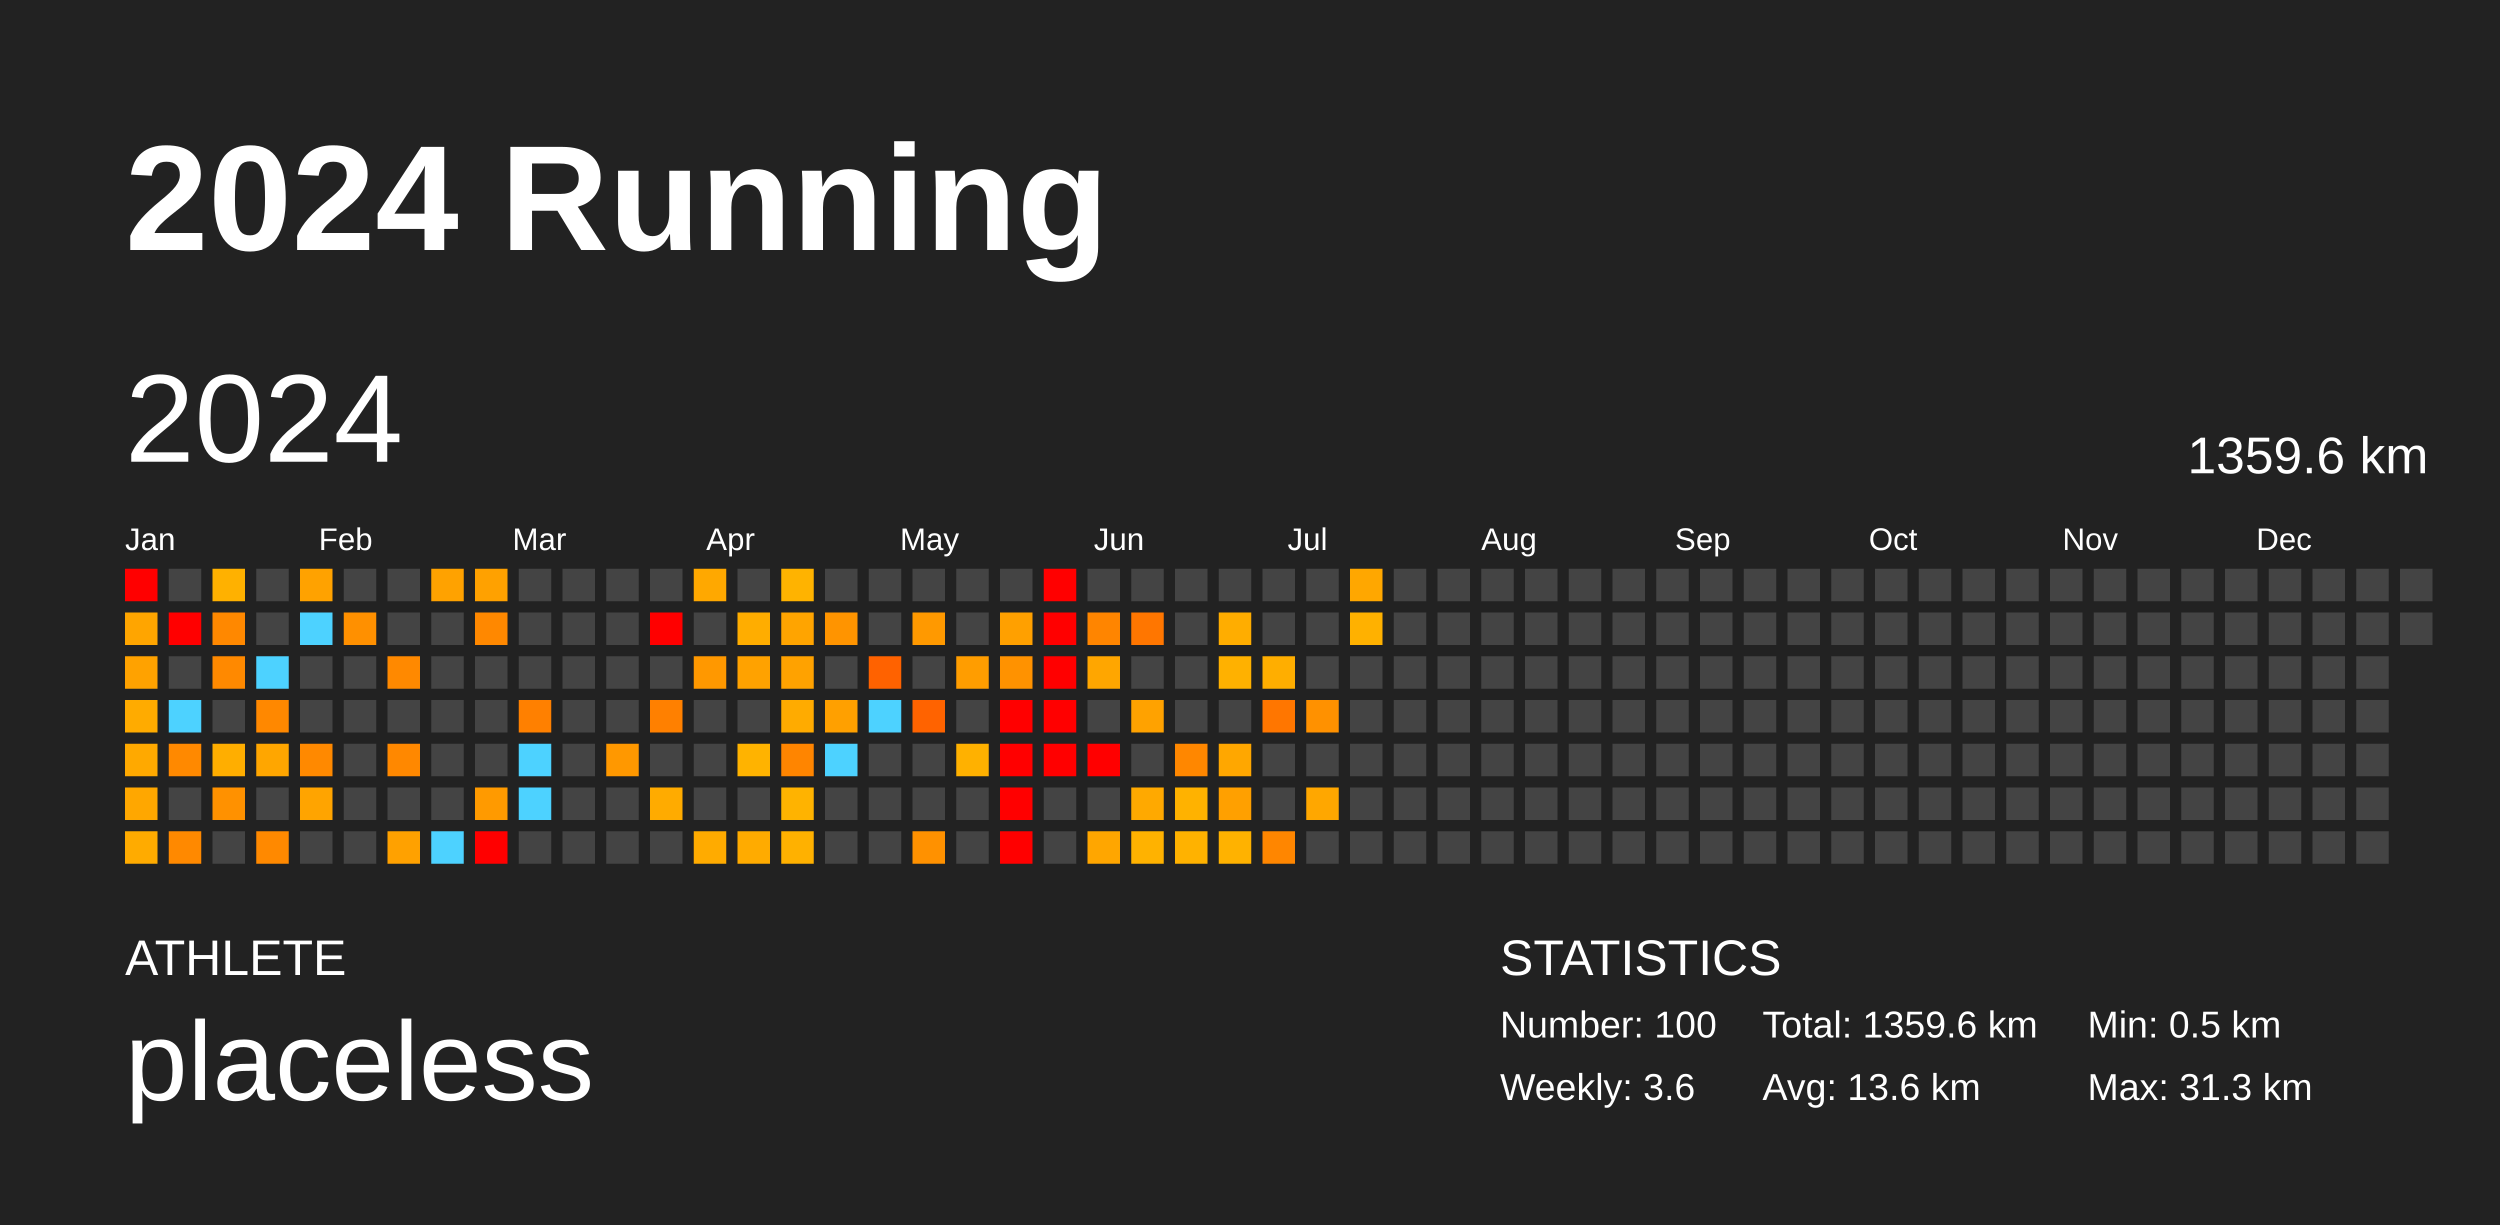
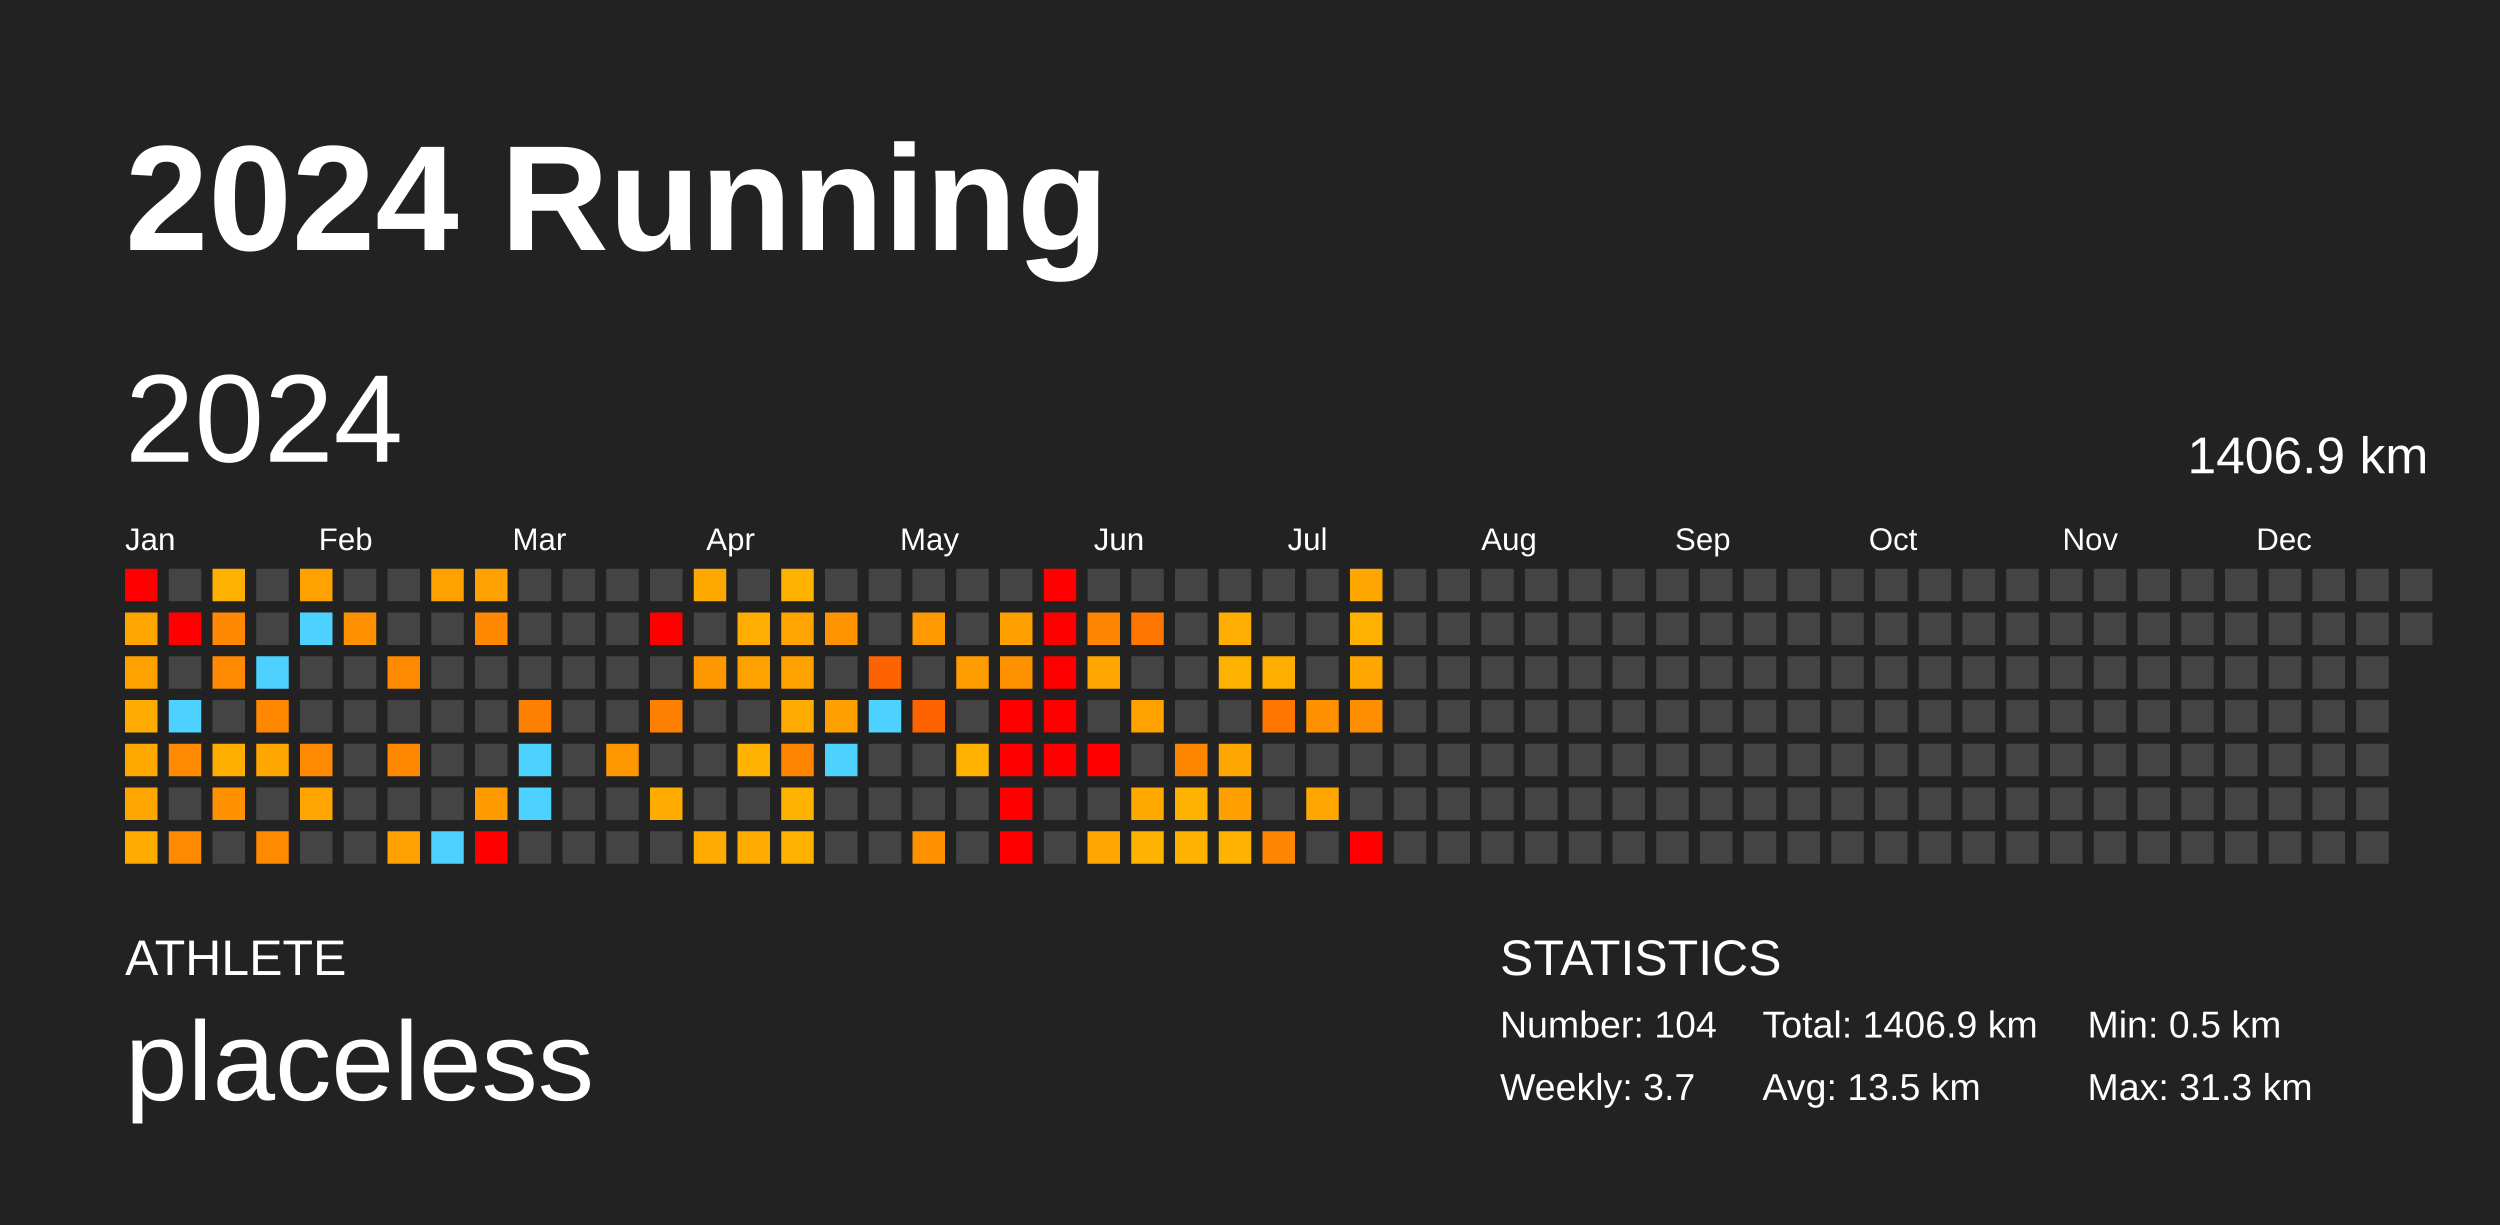
<svg xmlns="http://www.w3.org/2000/svg" baseProfile="full" height="98mm" version="1.1" viewBox="0,0,200,98" width="200mm">
  <defs />
  <rect fill="#222222" height="98" width="200" x="0" y="0" />
  <text fill="#FFFFFF" style="font-size:12px; font-family:Arial; font-weight:bold;" x="10" y="20">2024 Running</text>
  <text fill="#FFFFFF" style="font-size:4px; font-family:Arial" x="10" y="78">ATHLETE</text>
  <text fill="#FFFFFF" style="font-size:9px; font-family:Arial" x="10" y="88">placeless</text>
  <text fill="#FFFFFF" style="font-size:4px; font-family:Arial" x="120" y="78">STATISTICS</text>
-   <text fill="#FFFFFF" style="font-size:3px; font-family:Arial" x="120" y="83">Number: 100</text>
-   <text fill="#FFFFFF" style="font-size:3px; font-family:Arial" x="120" y="88">Weekly: 3.6</text>
-   <text fill="#FFFFFF" style="font-size:3px; font-family:Arial" x="141" y="83">Total: 1359.6 km</text>
-   <text fill="#FFFFFF" style="font-size:3px; font-family:Arial" x="141" y="88">Avg: 13.6 km</text>
+   <text fill="#FFFFFF" style="font-size:3px; font-family:Arial" x="120" y="83">Number: 104</text>
+   <text fill="#FFFFFF" style="font-size:3px; font-family:Arial" x="120" y="88">Weekly: 3.7</text>
+   <text fill="#FFFFFF" style="font-size:3px; font-family:Arial" x="141" y="83">Total: 1406.9 km</text>
+   <text fill="#FFFFFF" style="font-size:3px; font-family:Arial" x="141" y="88">Avg: 13.5 km</text>
  <text fill="#FFFFFF" style="font-size:3px; font-family:Arial" x="167" y="83">Min: 0.5 km</text>
  <text fill="#FFFFFF" style="font-size:3px; font-family:Arial" x="167" y="88">Max: 31.3 km</text>
  <text dominant-baseline="hanging" fill="#FFFFFF" style="font-size:10.0px; font-family:Arial;" x="10" y="30">2024</text>
-   <text dominant-baseline="hanging" fill="#FFFFFF" style="font-size:4.125px; font-family:Arial;" x="175" y="35">1359.6 km</text>
+   <text dominant-baseline="hanging" fill="#FFFFFF" style="font-size:4.125px; font-family:Arial;" x="175" y="35">1406.9 km</text>
  <text fill="#FFFFFF" style="font-size:2.5px; font-family:Arial" x="10.0" y="44">Jan</text>
  <text fill="#FFFFFF" style="font-size:2.5px; font-family:Arial" x="25.5" y="44">Feb</text>
  <text fill="#FFFFFF" style="font-size:2.5px; font-family:Arial" x="41.0" y="44">Mar</text>
  <text fill="#FFFFFF" style="font-size:2.5px; font-family:Arial" x="56.5" y="44">Apr</text>
  <text fill="#FFFFFF" style="font-size:2.5px; font-family:Arial" x="72.0" y="44">May</text>
  <text fill="#FFFFFF" style="font-size:2.5px; font-family:Arial" x="87.5" y="44">Jun</text>
  <text fill="#FFFFFF" style="font-size:2.5px; font-family:Arial" x="103.0" y="44">Jul</text>
  <text fill="#FFFFFF" style="font-size:2.5px; font-family:Arial" x="118.5" y="44">Aug</text>
  <text fill="#FFFFFF" style="font-size:2.5px; font-family:Arial" x="134.0" y="44">Sep</text>
  <text fill="#FFFFFF" style="font-size:2.5px; font-family:Arial" x="149.5" y="44">Oct</text>
  <text fill="#FFFFFF" style="font-size:2.5px; font-family:Arial" x="165.0" y="44">Nov</text>
  <text fill="#FFFFFF" style="font-size:2.5px; font-family:Arial" x="180.5" y="44">Dec</text>
  <rect fill="red" height="2.6" width="2.6" x="10.0" y="45.5" />
  <rect fill="#ffa500" height="2.6" width="2.6" x="10.0" y="49.0" />
  <rect fill="#ffa200" height="2.6" width="2.6" x="10.0" y="52.5" />
  <rect fill="#ffab00" height="2.6" width="2.6" x="10.0" y="56.0" />
  <rect fill="#ffa900" height="2.6" width="2.6" x="10.0" y="59.5" />
  <rect fill="#ffa700" height="2.6" width="2.6" x="10.0" y="63.0" />
  <rect fill="#ffab00" height="2.6" width="2.6" x="10.0" y="66.5" />
  <rect fill="#444444" height="2.6" width="2.6" x="13.5" y="45.5" />
  <rect fill="red" height="2.6" width="2.6" x="13.5" y="49.0" />
  <rect fill="#444444" height="2.6" width="2.6" x="13.5" y="52.5" />
  <rect fill="#4dd2ff" height="2.6" width="2.6" x="13.5" y="56.0" />
  <rect fill="#ff8900" height="2.6" width="2.6" x="13.5" y="59.5" />
  <rect fill="#444444" height="2.6" width="2.6" x="13.5" y="63.0" />
  <rect fill="#ff8900" height="2.6" width="2.6" x="13.5" y="66.5" />
  <rect fill="#ffb100" height="2.6" width="2.6" x="17.0" y="45.5" />
  <rect fill="#ff8800" height="2.6" width="2.6" x="17.0" y="49.0" />
  <rect fill="#ff8900" height="2.6" width="2.6" x="17.0" y="52.5" />
  <rect fill="#444444" height="2.6" width="2.6" x="17.0" y="56.0" />
  <rect fill="#ffae00" height="2.6" width="2.6" x="17.0" y="59.5" />
  <rect fill="#ff9100" height="2.6" width="2.6" x="17.0" y="63.0" />
  <rect fill="#444444" height="2.6" width="2.6" x="17.0" y="66.5" />
  <rect fill="#444444" height="2.6" width="2.6" x="20.5" y="45.5" />
  <rect fill="#444444" height="2.6" width="2.6" x="20.5" y="49.0" />
  <rect fill="#4dd2ff" height="2.6" width="2.6" x="20.5" y="52.5" />
  <rect fill="#ff8800" height="2.6" width="2.6" x="20.5" y="56.0" />
  <rect fill="#ffa600" height="2.6" width="2.6" x="20.5" y="59.5" />
  <rect fill="#444444" height="2.6" width="2.6" x="20.5" y="63.0" />
  <rect fill="#ff8900" height="2.6" width="2.6" x="20.5" y="66.5" />
  <rect fill="#ffa200" height="2.6" width="2.6" x="24.0" y="45.5" />
  <rect fill="#4dd2ff" height="2.6" width="2.6" x="24.0" y="49.0" />
  <rect fill="#444444" height="2.6" width="2.6" x="24.0" y="52.5" />
  <rect fill="#444444" height="2.6" width="2.6" x="24.0" y="56.0" />
  <rect fill="#ff8900" height="2.6" width="2.6" x="24.0" y="59.5" />
  <rect fill="#ffa400" height="2.6" width="2.6" x="24.0" y="63.0" />
  <rect fill="#444444" height="2.6" width="2.6" x="24.0" y="66.5" />
  <rect fill="#444444" height="2.6" width="2.6" x="27.5" y="45.5" />
  <rect fill="#ff9000" height="2.6" width="2.6" x="27.5" y="49.0" />
  <rect fill="#444444" height="2.6" width="2.6" x="27.5" y="52.5" />
  <rect fill="#444444" height="2.6" width="2.6" x="27.5" y="56.0" />
  <rect fill="#444444" height="2.6" width="2.6" x="27.5" y="59.5" />
  <rect fill="#444444" height="2.6" width="2.6" x="27.5" y="63.0" />
  <rect fill="#444444" height="2.6" width="2.6" x="27.5" y="66.5" />
  <rect fill="#444444" height="2.6" width="2.6" x="31.0" y="45.5" />
  <rect fill="#444444" height="2.6" width="2.6" x="31.0" y="49.0" />
  <rect fill="#ff8900" height="2.6" width="2.6" x="31.0" y="52.5" />
  <rect fill="#444444" height="2.6" width="2.6" x="31.0" y="56.0" />
  <rect fill="#ff8800" height="2.6" width="2.6" x="31.0" y="59.5" />
  <rect fill="#444444" height="2.6" width="2.6" x="31.0" y="63.0" />
  <rect fill="#ffa100" height="2.6" width="2.6" x="31.0" y="66.5" />
  <rect fill="#ffa200" height="2.6" width="2.6" x="34.5" y="45.5" />
  <rect fill="#444444" height="2.6" width="2.6" x="34.5" y="49.0" />
  <rect fill="#444444" height="2.6" width="2.6" x="34.5" y="52.5" />
  <rect fill="#444444" height="2.6" width="2.6" x="34.5" y="56.0" />
  <rect fill="#444444" height="2.6" width="2.6" x="34.5" y="59.5" />
  <rect fill="#444444" height="2.6" width="2.6" x="34.5" y="63.0" />
  <rect fill="#4dd2ff" height="2.6" width="2.6" x="34.5" y="66.5" />
  <rect fill="#ffa100" height="2.6" width="2.6" x="38.0" y="45.5" />
  <rect fill="#ff8800" height="2.6" width="2.6" x="38.0" y="49.0" />
  <rect fill="#444444" height="2.6" width="2.6" x="38.0" y="52.5" />
  <rect fill="#444444" height="2.6" width="2.6" x="38.0" y="56.0" />
  <rect fill="#444444" height="2.6" width="2.6" x="38.0" y="59.5" />
  <rect fill="#ff9a00" height="2.6" width="2.6" x="38.0" y="63.0" />
  <rect fill="red" height="2.6" width="2.6" x="38.0" y="66.5" />
  <rect fill="#444444" height="2.6" width="2.6" x="41.5" y="45.5" />
  <rect fill="#444444" height="2.6" width="2.6" x="41.5" y="49.0" />
  <rect fill="#444444" height="2.6" width="2.6" x="41.5" y="52.5" />
  <rect fill="#ff8000" height="2.6" width="2.6" x="41.5" y="56.0" />
  <rect fill="#4dd2ff" height="2.6" width="2.6" x="41.5" y="59.5" />
  <rect fill="#4dd2ff" height="2.6" width="2.6" x="41.5" y="63.0" />
  <rect fill="#444444" height="2.6" width="2.6" x="41.5" y="66.5" />
  <rect fill="#444444" height="2.6" width="2.6" x="45.0" y="45.5" />
  <rect fill="#444444" height="2.6" width="2.6" x="45.0" y="49.0" />
  <rect fill="#444444" height="2.6" width="2.6" x="45.0" y="52.5" />
  <rect fill="#444444" height="2.6" width="2.6" x="45.0" y="56.0" />
  <rect fill="#444444" height="2.6" width="2.6" x="45.0" y="59.5" />
  <rect fill="#444444" height="2.6" width="2.6" x="45.0" y="63.0" />
  <rect fill="#444444" height="2.6" width="2.6" x="45.0" y="66.5" />
  <rect fill="#444444" height="2.6" width="2.6" x="48.5" y="45.5" />
  <rect fill="#444444" height="2.6" width="2.6" x="48.5" y="49.0" />
  <rect fill="#444444" height="2.6" width="2.6" x="48.5" y="52.5" />
  <rect fill="#444444" height="2.6" width="2.6" x="48.5" y="56.0" />
  <rect fill="#ff9800" height="2.6" width="2.6" x="48.5" y="59.5" />
  <rect fill="#444444" height="2.6" width="2.6" x="48.5" y="63.0" />
  <rect fill="#444444" height="2.6" width="2.6" x="48.5" y="66.5" />
  <rect fill="#444444" height="2.6" width="2.6" x="52.0" y="45.5" />
  <rect fill="red" height="2.6" width="2.6" x="52.0" y="49.0" />
  <rect fill="#444444" height="2.6" width="2.6" x="52.0" y="52.5" />
  <rect fill="#ff8000" height="2.6" width="2.6" x="52.0" y="56.0" />
  <rect fill="#444444" height="2.6" width="2.6" x="52.0" y="59.5" />
  <rect fill="#ffab00" height="2.6" width="2.6" x="52.0" y="63.0" />
  <rect fill="#444444" height="2.6" width="2.6" x="52.0" y="66.5" />
  <rect fill="#ffa800" height="2.6" width="2.6" x="55.5" y="45.5" />
  <rect fill="#444444" height="2.6" width="2.6" x="55.5" y="49.0" />
  <rect fill="#ff9800" height="2.6" width="2.6" x="55.5" y="52.5" />
  <rect fill="#444444" height="2.6" width="2.6" x="55.5" y="56.0" />
  <rect fill="#444444" height="2.6" width="2.6" x="55.5" y="59.5" />
  <rect fill="#444444" height="2.6" width="2.6" x="55.5" y="63.0" />
  <rect fill="#ffab00" height="2.6" width="2.6" x="55.5" y="66.5" />
  <rect fill="#444444" height="2.6" width="2.6" x="59.0" y="45.5" />
  <rect fill="#ffad00" height="2.6" width="2.6" x="59.0" y="49.0" />
  <rect fill="#ffa200" height="2.6" width="2.6" x="59.0" y="52.5" />
  <rect fill="#444444" height="2.6" width="2.6" x="59.0" y="56.0" />
  <rect fill="#ffb300" height="2.6" width="2.6" x="59.0" y="59.5" />
  <rect fill="#444444" height="2.6" width="2.6" x="59.0" y="63.0" />
  <rect fill="#ffab00" height="2.6" width="2.6" x="59.0" y="66.5" />
  <rect fill="#ffb300" height="2.6" width="2.6" x="62.5" y="45.5" />
  <rect fill="#ffa400" height="2.6" width="2.6" x="62.5" y="49.0" />
  <rect fill="#ffa200" height="2.6" width="2.6" x="62.5" y="52.5" />
  <rect fill="#ffab00" height="2.6" width="2.6" x="62.5" y="56.0" />
  <rect fill="#ff8500" height="2.6" width="2.6" x="62.5" y="59.5" />
  <rect fill="#ffb300" height="2.6" width="2.6" x="62.5" y="63.0" />
  <rect fill="#ffb100" height="2.6" width="2.6" x="62.5" y="66.5" />
  <rect fill="#444444" height="2.6" width="2.6" x="66.0" y="45.5" />
  <rect fill="#ff9400" height="2.6" width="2.6" x="66.0" y="49.0" />
  <rect fill="#444444" height="2.6" width="2.6" x="66.0" y="52.5" />
  <rect fill="#ffa000" height="2.6" width="2.6" x="66.0" y="56.0" />
  <rect fill="#4dd2ff" height="2.6" width="2.6" x="66.0" y="59.5" />
  <rect fill="#444444" height="2.6" width="2.6" x="66.0" y="63.0" />
  <rect fill="#444444" height="2.6" width="2.6" x="66.0" y="66.5" />
  <rect fill="#444444" height="2.6" width="2.6" x="69.5" y="45.5" />
  <rect fill="#444444" height="2.6" width="2.6" x="69.5" y="49.0" />
  <rect fill="#ff6200" height="2.6" width="2.6" x="69.5" y="52.5" />
  <rect fill="#4dd2ff" height="2.6" width="2.6" x="69.5" y="56.0" />
  <rect fill="#444444" height="2.6" width="2.6" x="69.5" y="59.5" />
  <rect fill="#444444" height="2.6" width="2.6" x="69.5" y="63.0" />
  <rect fill="#444444" height="2.6" width="2.6" x="69.5" y="66.5" />
  <rect fill="#444444" height="2.6" width="2.6" x="73.0" y="45.5" />
  <rect fill="#ff9900" height="2.6" width="2.6" x="73.0" y="49.0" />
  <rect fill="#444444" height="2.6" width="2.6" x="73.0" y="52.5" />
  <rect fill="#ff6300" height="2.6" width="2.6" x="73.0" y="56.0" />
  <rect fill="#444444" height="2.6" width="2.6" x="73.0" y="59.5" />
  <rect fill="#444444" height="2.6" width="2.6" x="73.0" y="63.0" />
  <rect fill="#ff9100" height="2.6" width="2.6" x="73.0" y="66.5" />
  <rect fill="#444444" height="2.6" width="2.6" x="76.5" y="45.5" />
  <rect fill="#444444" height="2.6" width="2.6" x="76.5" y="49.0" />
  <rect fill="#ff9d00" height="2.6" width="2.6" x="76.5" y="52.5" />
  <rect fill="#444444" height="2.6" width="2.6" x="76.5" y="56.0" />
  <rect fill="#ffb100" height="2.6" width="2.6" x="76.5" y="59.5" />
  <rect fill="#444444" height="2.6" width="2.6" x="76.5" y="63.0" />
  <rect fill="#444444" height="2.6" width="2.6" x="76.5" y="66.5" />
  <rect fill="#444444" height="2.6" width="2.6" x="80.0" y="45.5" />
  <rect fill="#ffa000" height="2.6" width="2.6" x="80.0" y="49.0" />
  <rect fill="#ff9200" height="2.6" width="2.6" x="80.0" y="52.5" />
  <rect fill="red" height="2.6" width="2.6" x="80.0" y="56.0" />
  <rect fill="red" height="2.6" width="2.6" x="80.0" y="59.5" />
  <rect fill="red" height="2.6" width="2.6" x="80.0" y="63.0" />
  <rect fill="red" height="2.6" width="2.6" x="80.0" y="66.5" />
  <rect fill="red" height="2.6" width="2.6" x="83.5" y="45.5" />
  <rect fill="red" height="2.6" width="2.6" x="83.5" y="49.0" />
  <rect fill="red" height="2.6" width="2.6" x="83.5" y="52.5" />
  <rect fill="red" height="2.6" width="2.6" x="83.5" y="56.0" />
  <rect fill="red" height="2.6" width="2.6" x="83.5" y="59.5" />
  <rect fill="#444444" height="2.6" width="2.6" x="83.5" y="63.0" />
  <rect fill="#444444" height="2.6" width="2.6" x="83.5" y="66.5" />
  <rect fill="#444444" height="2.6" width="2.6" x="87.0" y="45.5" />
  <rect fill="#ff8500" height="2.6" width="2.6" x="87.0" y="49.0" />
  <rect fill="#ffa600" height="2.6" width="2.6" x="87.0" y="52.5" />
  <rect fill="#444444" height="2.6" width="2.6" x="87.0" y="56.0" />
  <rect fill="red" height="2.6" width="2.6" x="87.0" y="59.5" />
  <rect fill="#444444" height="2.6" width="2.6" x="87.0" y="63.0" />
  <rect fill="#ffa600" height="2.6" width="2.6" x="87.0" y="66.5" />
  <rect fill="#444444" height="2.6" width="2.6" x="90.5" y="45.5" />
  <rect fill="#ff7600" height="2.6" width="2.6" x="90.5" y="49.0" />
  <rect fill="#444444" height="2.6" width="2.6" x="90.5" y="52.5" />
  <rect fill="#ffa200" height="2.6" width="2.6" x="90.5" y="56.0" />
  <rect fill="#444444" height="2.6" width="2.6" x="90.5" y="59.5" />
  <rect fill="#ffa900" height="2.6" width="2.6" x="90.5" y="63.0" />
  <rect fill="#ffb200" height="2.6" width="2.6" x="90.5" y="66.5" />
  <rect fill="#444444" height="2.6" width="2.6" x="94.0" y="45.5" />
  <rect fill="#444444" height="2.6" width="2.6" x="94.0" y="49.0" />
  <rect fill="#444444" height="2.6" width="2.6" x="94.0" y="52.5" />
  <rect fill="#444444" height="2.6" width="2.6" x="94.0" y="56.0" />
  <rect fill="#ff8700" height="2.6" width="2.6" x="94.0" y="59.5" />
  <rect fill="#ffb200" height="2.6" width="2.6" x="94.0" y="63.0" />
  <rect fill="#ffb200" height="2.6" width="2.6" x="94.0" y="66.5" />
  <rect fill="#444444" height="2.6" width="2.6" x="97.5" y="45.5" />
  <rect fill="#ffad00" height="2.6" width="2.6" x="97.5" y="49.0" />
  <rect fill="#ffb100" height="2.6" width="2.6" x="97.5" y="52.5" />
  <rect fill="#444444" height="2.6" width="2.6" x="97.5" y="56.0" />
  <rect fill="#ffa700" height="2.6" width="2.6" x="97.5" y="59.5" />
  <rect fill="#ffa000" height="2.6" width="2.6" x="97.5" y="63.0" />
  <rect fill="#ffb200" height="2.6" width="2.6" x="97.5" y="66.5" />
  <rect fill="#444444" height="2.6" width="2.6" x="101.0" y="45.5" />
  <rect fill="#444444" height="2.6" width="2.6" x="101.0" y="49.0" />
  <rect fill="#ffae00" height="2.6" width="2.6" x="101.0" y="52.5" />
  <rect fill="#ff7600" height="2.6" width="2.6" x="101.0" y="56.0" />
  <rect fill="#444444" height="2.6" width="2.6" x="101.0" y="59.5" />
  <rect fill="#444444" height="2.6" width="2.6" x="101.0" y="63.0" />
  <rect fill="#ff8600" height="2.6" width="2.6" x="101.0" y="66.5" />
  <rect fill="#444444" height="2.6" width="2.6" x="104.5" y="45.5" />
  <rect fill="#444444" height="2.6" width="2.6" x="104.5" y="49.0" />
  <rect fill="#444444" height="2.6" width="2.6" x="104.5" y="52.5" />
  <rect fill="#ff9100" height="2.6" width="2.6" x="104.5" y="56.0" />
  <rect fill="#444444" height="2.6" width="2.6" x="104.5" y="59.5" />
  <rect fill="#ffa700" height="2.6" width="2.6" x="104.5" y="63.0" />
  <rect fill="#444444" height="2.6" width="2.6" x="104.5" y="66.5" />
  <rect fill="#ffa700" height="2.6" width="2.6" x="108.0" y="45.5" />
  <rect fill="#ffb100" height="2.6" width="2.6" x="108.0" y="49.0" />
-   <rect fill="#444444" height="2.6" width="2.6" x="108.0" y="52.5" />
-   <rect fill="#444444" height="2.6" width="2.6" x="108.0" y="56.0" />
+   <rect fill="#ffa700" height="2.6" width="2.6" x="108.0" y="52.5" />
+   <rect fill="#ff8f00" height="2.6" width="2.6" x="108.0" y="56.0" />
  <rect fill="#444444" height="2.6" width="2.6" x="108.0" y="59.5" />
  <rect fill="#444444" height="2.6" width="2.6" x="108.0" y="63.0" />
-   <rect fill="#444444" height="2.6" width="2.6" x="108.0" y="66.5" />
+   <rect fill="red" height="2.6" width="2.6" x="108.0" y="66.5" />
  <rect fill="#444444" height="2.6" width="2.6" x="111.5" y="45.5" />
  <rect fill="#444444" height="2.6" width="2.6" x="111.5" y="49.0" />
  <rect fill="#444444" height="2.6" width="2.6" x="111.5" y="52.5" />
  <rect fill="#444444" height="2.6" width="2.6" x="111.5" y="56.0" />
  <rect fill="#444444" height="2.6" width="2.6" x="111.5" y="59.5" />
  <rect fill="#444444" height="2.6" width="2.6" x="111.5" y="63.0" />
  <rect fill="#444444" height="2.6" width="2.6" x="111.5" y="66.5" />
  <rect fill="#444444" height="2.6" width="2.6" x="115.0" y="45.5" />
  <rect fill="#444444" height="2.6" width="2.6" x="115.0" y="49.0" />
  <rect fill="#444444" height="2.6" width="2.6" x="115.0" y="52.5" />
  <rect fill="#444444" height="2.6" width="2.6" x="115.0" y="56.0" />
  <rect fill="#444444" height="2.6" width="2.6" x="115.0" y="59.5" />
  <rect fill="#444444" height="2.6" width="2.6" x="115.0" y="63.0" />
  <rect fill="#444444" height="2.6" width="2.6" x="115.0" y="66.5" />
  <rect fill="#444444" height="2.6" width="2.6" x="118.5" y="45.5" />
  <rect fill="#444444" height="2.6" width="2.6" x="118.5" y="49.0" />
  <rect fill="#444444" height="2.6" width="2.6" x="118.5" y="52.5" />
  <rect fill="#444444" height="2.6" width="2.6" x="118.5" y="56.0" />
  <rect fill="#444444" height="2.6" width="2.6" x="118.5" y="59.5" />
  <rect fill="#444444" height="2.6" width="2.6" x="118.5" y="63.0" />
  <rect fill="#444444" height="2.6" width="2.6" x="118.5" y="66.5" />
  <rect fill="#444444" height="2.6" width="2.6" x="122.0" y="45.5" />
  <rect fill="#444444" height="2.6" width="2.6" x="122.0" y="49.0" />
  <rect fill="#444444" height="2.6" width="2.6" x="122.0" y="52.5" />
  <rect fill="#444444" height="2.6" width="2.6" x="122.0" y="56.0" />
  <rect fill="#444444" height="2.6" width="2.6" x="122.0" y="59.5" />
  <rect fill="#444444" height="2.6" width="2.6" x="122.0" y="63.0" />
  <rect fill="#444444" height="2.6" width="2.6" x="122.0" y="66.5" />
  <rect fill="#444444" height="2.6" width="2.6" x="125.5" y="45.5" />
  <rect fill="#444444" height="2.6" width="2.6" x="125.5" y="49.0" />
  <rect fill="#444444" height="2.6" width="2.6" x="125.5" y="52.5" />
  <rect fill="#444444" height="2.6" width="2.6" x="125.5" y="56.0" />
  <rect fill="#444444" height="2.6" width="2.6" x="125.5" y="59.5" />
  <rect fill="#444444" height="2.6" width="2.6" x="125.5" y="63.0" />
  <rect fill="#444444" height="2.6" width="2.6" x="125.5" y="66.5" />
  <rect fill="#444444" height="2.6" width="2.6" x="129.0" y="45.5" />
  <rect fill="#444444" height="2.6" width="2.6" x="129.0" y="49.0" />
  <rect fill="#444444" height="2.6" width="2.6" x="129.0" y="52.5" />
  <rect fill="#444444" height="2.6" width="2.6" x="129.0" y="56.0" />
  <rect fill="#444444" height="2.6" width="2.6" x="129.0" y="59.5" />
  <rect fill="#444444" height="2.6" width="2.6" x="129.0" y="63.0" />
  <rect fill="#444444" height="2.6" width="2.6" x="129.0" y="66.5" />
  <rect fill="#444444" height="2.6" width="2.6" x="132.5" y="45.5" />
  <rect fill="#444444" height="2.6" width="2.6" x="132.5" y="49.0" />
  <rect fill="#444444" height="2.6" width="2.6" x="132.5" y="52.5" />
  <rect fill="#444444" height="2.6" width="2.6" x="132.5" y="56.0" />
  <rect fill="#444444" height="2.6" width="2.6" x="132.5" y="59.5" />
  <rect fill="#444444" height="2.6" width="2.6" x="132.5" y="63.0" />
  <rect fill="#444444" height="2.6" width="2.6" x="132.5" y="66.5" />
  <rect fill="#444444" height="2.6" width="2.6" x="136.0" y="45.5" />
  <rect fill="#444444" height="2.6" width="2.6" x="136.0" y="49.0" />
  <rect fill="#444444" height="2.6" width="2.6" x="136.0" y="52.5" />
  <rect fill="#444444" height="2.6" width="2.6" x="136.0" y="56.0" />
  <rect fill="#444444" height="2.6" width="2.6" x="136.0" y="59.5" />
  <rect fill="#444444" height="2.6" width="2.6" x="136.0" y="63.0" />
  <rect fill="#444444" height="2.6" width="2.6" x="136.0" y="66.5" />
  <rect fill="#444444" height="2.6" width="2.6" x="139.5" y="45.5" />
  <rect fill="#444444" height="2.6" width="2.6" x="139.5" y="49.0" />
  <rect fill="#444444" height="2.6" width="2.6" x="139.5" y="52.5" />
  <rect fill="#444444" height="2.6" width="2.6" x="139.5" y="56.0" />
  <rect fill="#444444" height="2.6" width="2.6" x="139.5" y="59.5" />
  <rect fill="#444444" height="2.6" width="2.6" x="139.5" y="63.0" />
  <rect fill="#444444" height="2.6" width="2.6" x="139.5" y="66.5" />
  <rect fill="#444444" height="2.6" width="2.6" x="143.0" y="45.5" />
  <rect fill="#444444" height="2.6" width="2.6" x="143.0" y="49.0" />
  <rect fill="#444444" height="2.6" width="2.6" x="143.0" y="52.5" />
  <rect fill="#444444" height="2.6" width="2.6" x="143.0" y="56.0" />
  <rect fill="#444444" height="2.6" width="2.6" x="143.0" y="59.5" />
  <rect fill="#444444" height="2.6" width="2.6" x="143.0" y="63.0" />
  <rect fill="#444444" height="2.6" width="2.6" x="143.0" y="66.5" />
  <rect fill="#444444" height="2.6" width="2.6" x="146.5" y="45.5" />
  <rect fill="#444444" height="2.6" width="2.6" x="146.5" y="49.0" />
  <rect fill="#444444" height="2.6" width="2.6" x="146.5" y="52.5" />
  <rect fill="#444444" height="2.6" width="2.6" x="146.5" y="56.0" />
  <rect fill="#444444" height="2.6" width="2.6" x="146.5" y="59.5" />
  <rect fill="#444444" height="2.6" width="2.6" x="146.5" y="63.0" />
  <rect fill="#444444" height="2.6" width="2.6" x="146.5" y="66.5" />
  <rect fill="#444444" height="2.6" width="2.6" x="150.0" y="45.5" />
  <rect fill="#444444" height="2.6" width="2.6" x="150.0" y="49.0" />
  <rect fill="#444444" height="2.6" width="2.6" x="150.0" y="52.5" />
  <rect fill="#444444" height="2.6" width="2.6" x="150.0" y="56.0" />
  <rect fill="#444444" height="2.6" width="2.6" x="150.0" y="59.5" />
  <rect fill="#444444" height="2.6" width="2.6" x="150.0" y="63.0" />
  <rect fill="#444444" height="2.6" width="2.6" x="150.0" y="66.5" />
  <rect fill="#444444" height="2.6" width="2.6" x="153.5" y="45.5" />
  <rect fill="#444444" height="2.6" width="2.6" x="153.5" y="49.0" />
  <rect fill="#444444" height="2.6" width="2.6" x="153.5" y="52.5" />
  <rect fill="#444444" height="2.6" width="2.6" x="153.5" y="56.0" />
  <rect fill="#444444" height="2.6" width="2.6" x="153.5" y="59.5" />
  <rect fill="#444444" height="2.6" width="2.6" x="153.5" y="63.0" />
  <rect fill="#444444" height="2.6" width="2.6" x="153.5" y="66.5" />
  <rect fill="#444444" height="2.6" width="2.6" x="157.0" y="45.5" />
  <rect fill="#444444" height="2.6" width="2.6" x="157.0" y="49.0" />
  <rect fill="#444444" height="2.6" width="2.6" x="157.0" y="52.5" />
  <rect fill="#444444" height="2.6" width="2.6" x="157.0" y="56.0" />
  <rect fill="#444444" height="2.6" width="2.6" x="157.0" y="59.5" />
  <rect fill="#444444" height="2.6" width="2.6" x="157.0" y="63.0" />
  <rect fill="#444444" height="2.6" width="2.6" x="157.0" y="66.5" />
  <rect fill="#444444" height="2.6" width="2.6" x="160.5" y="45.5" />
  <rect fill="#444444" height="2.6" width="2.6" x="160.5" y="49.0" />
  <rect fill="#444444" height="2.6" width="2.6" x="160.5" y="52.5" />
  <rect fill="#444444" height="2.6" width="2.6" x="160.5" y="56.0" />
  <rect fill="#444444" height="2.6" width="2.6" x="160.5" y="59.5" />
  <rect fill="#444444" height="2.6" width="2.6" x="160.5" y="63.0" />
  <rect fill="#444444" height="2.6" width="2.6" x="160.5" y="66.5" />
  <rect fill="#444444" height="2.6" width="2.6" x="164.0" y="45.5" />
  <rect fill="#444444" height="2.6" width="2.6" x="164.0" y="49.0" />
  <rect fill="#444444" height="2.6" width="2.6" x="164.0" y="52.5" />
  <rect fill="#444444" height="2.6" width="2.6" x="164.0" y="56.0" />
  <rect fill="#444444" height="2.6" width="2.6" x="164.0" y="59.5" />
  <rect fill="#444444" height="2.6" width="2.6" x="164.0" y="63.0" />
  <rect fill="#444444" height="2.6" width="2.6" x="164.0" y="66.5" />
  <rect fill="#444444" height="2.6" width="2.6" x="167.5" y="45.5" />
  <rect fill="#444444" height="2.6" width="2.6" x="167.5" y="49.0" />
  <rect fill="#444444" height="2.6" width="2.6" x="167.5" y="52.5" />
  <rect fill="#444444" height="2.6" width="2.6" x="167.5" y="56.0" />
  <rect fill="#444444" height="2.6" width="2.6" x="167.5" y="59.5" />
  <rect fill="#444444" height="2.6" width="2.6" x="167.5" y="63.0" />
  <rect fill="#444444" height="2.6" width="2.6" x="167.5" y="66.5" />
  <rect fill="#444444" height="2.6" width="2.6" x="171.0" y="45.5" />
  <rect fill="#444444" height="2.6" width="2.6" x="171.0" y="49.0" />
  <rect fill="#444444" height="2.6" width="2.6" x="171.0" y="52.5" />
  <rect fill="#444444" height="2.6" width="2.6" x="171.0" y="56.0" />
  <rect fill="#444444" height="2.6" width="2.6" x="171.0" y="59.5" />
  <rect fill="#444444" height="2.6" width="2.6" x="171.0" y="63.0" />
  <rect fill="#444444" height="2.6" width="2.6" x="171.0" y="66.5" />
  <rect fill="#444444" height="2.6" width="2.6" x="174.5" y="45.5" />
  <rect fill="#444444" height="2.6" width="2.6" x="174.5" y="49.0" />
  <rect fill="#444444" height="2.6" width="2.6" x="174.5" y="52.5" />
  <rect fill="#444444" height="2.6" width="2.6" x="174.5" y="56.0" />
  <rect fill="#444444" height="2.6" width="2.6" x="174.5" y="59.5" />
  <rect fill="#444444" height="2.6" width="2.6" x="174.5" y="63.0" />
  <rect fill="#444444" height="2.6" width="2.6" x="174.5" y="66.5" />
  <rect fill="#444444" height="2.6" width="2.6" x="178.0" y="45.5" />
  <rect fill="#444444" height="2.6" width="2.6" x="178.0" y="49.0" />
  <rect fill="#444444" height="2.6" width="2.6" x="178.0" y="52.5" />
  <rect fill="#444444" height="2.6" width="2.6" x="178.0" y="56.0" />
  <rect fill="#444444" height="2.6" width="2.6" x="178.0" y="59.5" />
  <rect fill="#444444" height="2.6" width="2.6" x="178.0" y="63.0" />
  <rect fill="#444444" height="2.6" width="2.6" x="178.0" y="66.5" />
  <rect fill="#444444" height="2.6" width="2.6" x="181.5" y="45.5" />
  <rect fill="#444444" height="2.6" width="2.6" x="181.5" y="49.0" />
  <rect fill="#444444" height="2.6" width="2.6" x="181.5" y="52.5" />
  <rect fill="#444444" height="2.6" width="2.6" x="181.5" y="56.0" />
  <rect fill="#444444" height="2.6" width="2.6" x="181.5" y="59.5" />
  <rect fill="#444444" height="2.6" width="2.6" x="181.5" y="63.0" />
  <rect fill="#444444" height="2.6" width="2.6" x="181.5" y="66.5" />
  <rect fill="#444444" height="2.6" width="2.6" x="185.0" y="45.5" />
  <rect fill="#444444" height="2.6" width="2.6" x="185.0" y="49.0" />
  <rect fill="#444444" height="2.6" width="2.6" x="185.0" y="52.5" />
  <rect fill="#444444" height="2.6" width="2.6" x="185.0" y="56.0" />
  <rect fill="#444444" height="2.6" width="2.6" x="185.0" y="59.5" />
  <rect fill="#444444" height="2.6" width="2.6" x="185.0" y="63.0" />
  <rect fill="#444444" height="2.6" width="2.6" x="185.0" y="66.5" />
  <rect fill="#444444" height="2.6" width="2.6" x="188.5" y="45.5" />
  <rect fill="#444444" height="2.6" width="2.6" x="188.5" y="49.0" />
  <rect fill="#444444" height="2.6" width="2.6" x="188.5" y="52.5" />
  <rect fill="#444444" height="2.6" width="2.6" x="188.5" y="56.0" />
  <rect fill="#444444" height="2.6" width="2.6" x="188.5" y="59.5" />
  <rect fill="#444444" height="2.6" width="2.6" x="188.5" y="63.0" />
  <rect fill="#444444" height="2.6" width="2.6" x="188.5" y="66.5" />
  <rect fill="#444444" height="2.6" width="2.6" x="192.0" y="45.5" />
  <rect fill="#444444" height="2.6" width="2.6" x="192.0" y="49.0" />
</svg>
